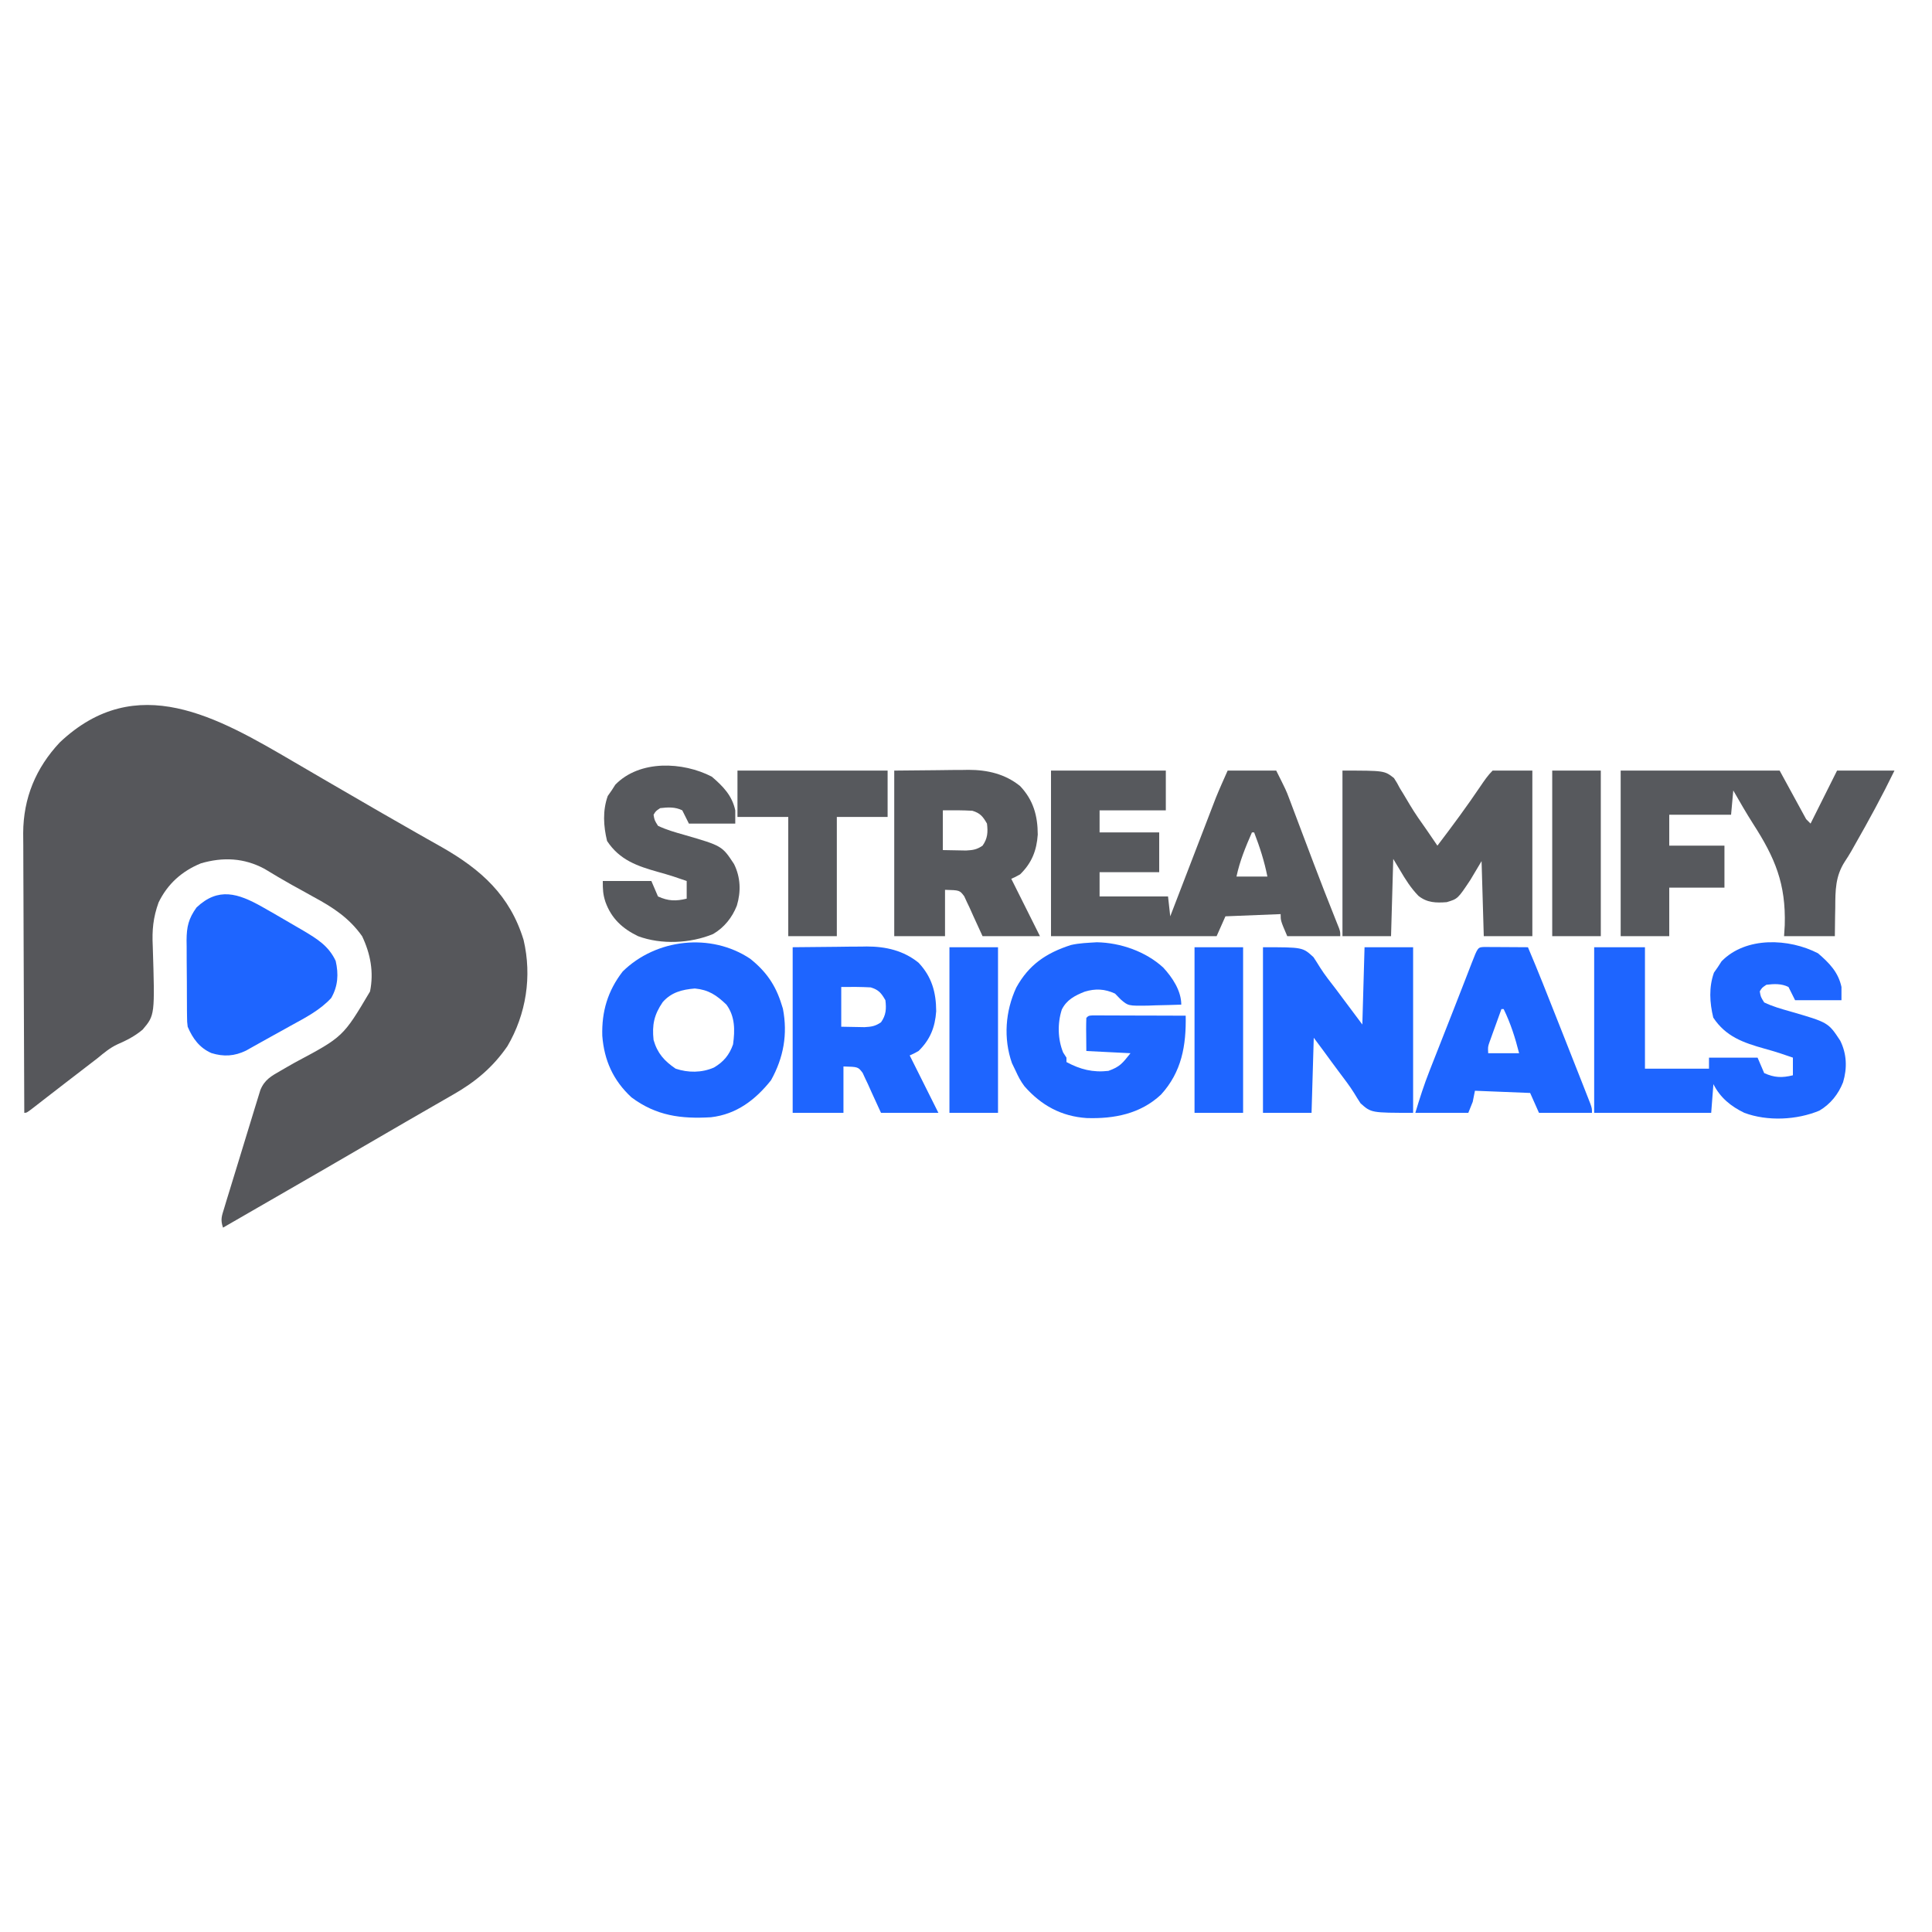
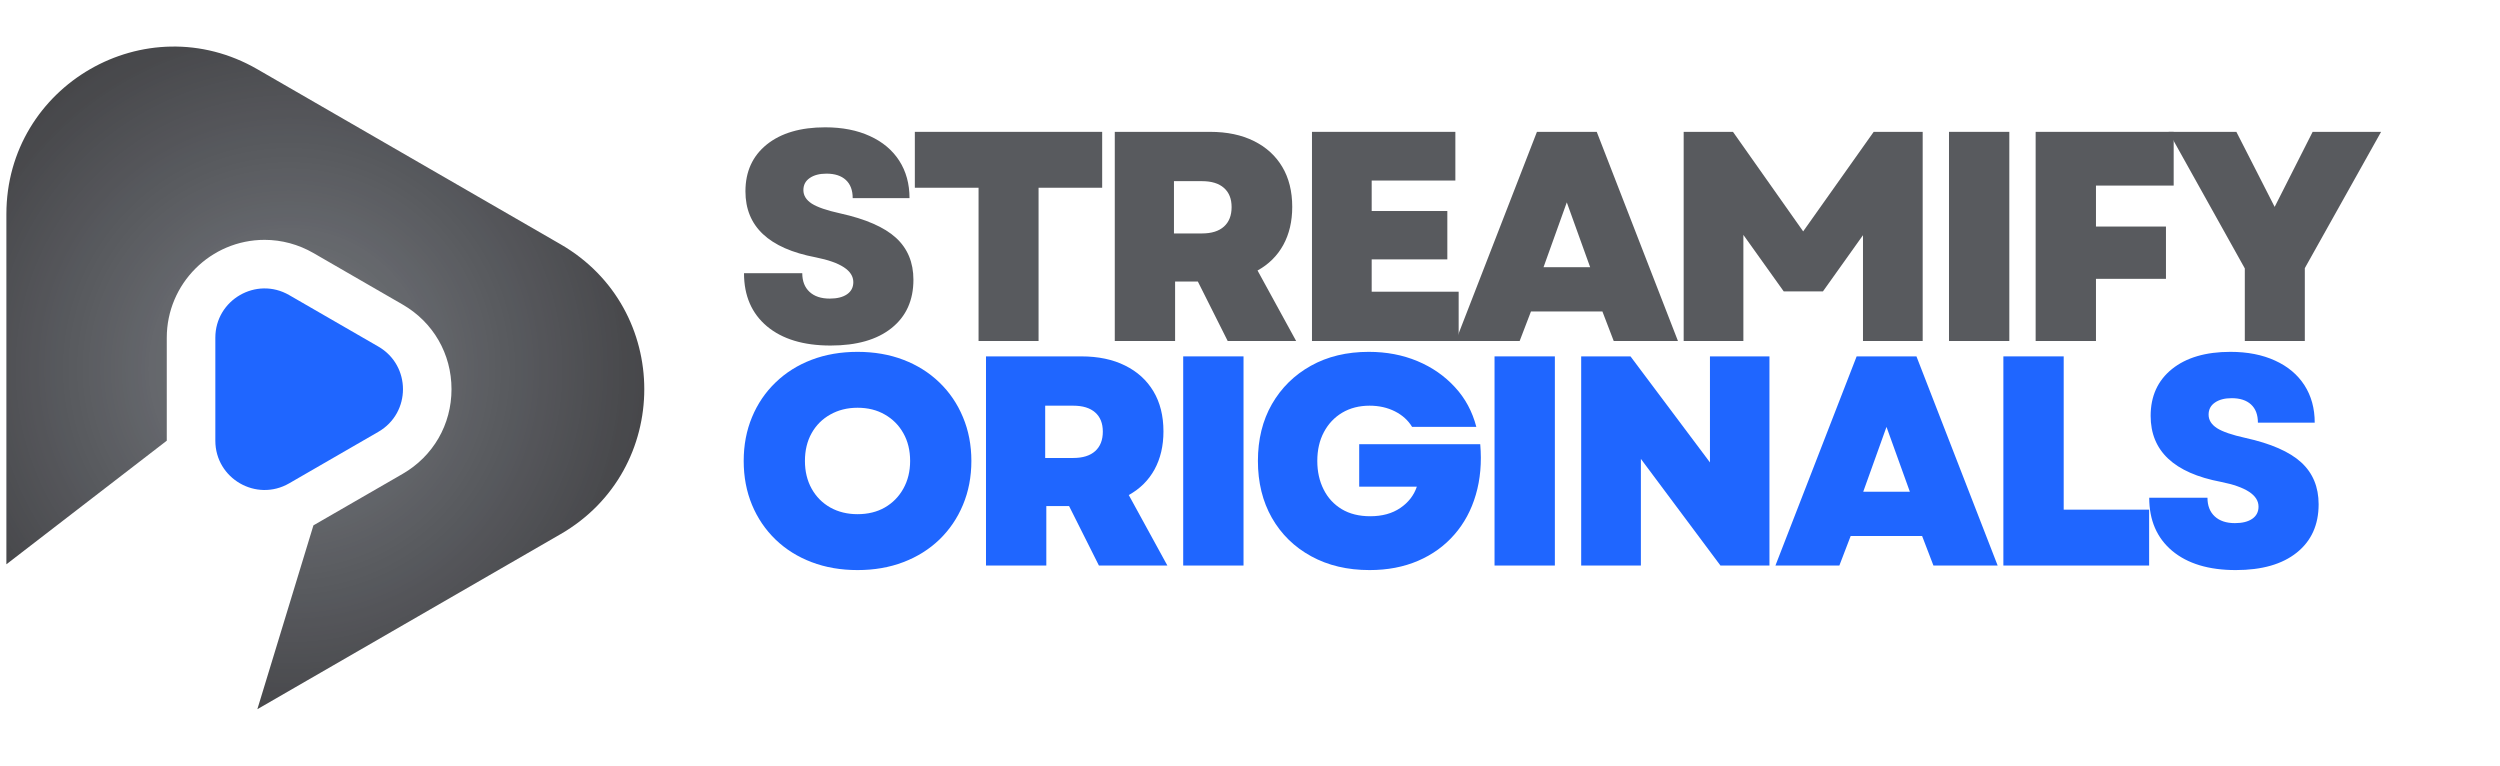
- <svg xmlns="http://www.w3.org/2000/svg" version="1.1" width="875" height="875">
-   <path d="M0 0 C2.031 1.185 4.062 2.37 6.094 3.555 C9.051 5.279 12.008 7.004 14.963 8.731 C22.254 12.989 29.561 17.219 36.875 21.438 C37.945 22.056 39.015 22.674 40.118 23.311 C45.149 26.215 50.185 29.11 55.242 31.97 C56.992 32.961 58.741 33.954 60.489 34.949 C62.663 36.186 64.841 37.416 67.023 38.638 C84.932 48.85 97.96 60.525 104.133 80.703 C108 97.175 105.3 114.352 96.812 128.812 C90.216 138.374 82.286 145.026 72.241 150.727 C69.562 152.249 66.896 153.794 64.23 155.34 C59.766 157.925 55.297 160.501 50.824 163.07 C44.534 166.687 38.264 170.337 32 174 C20.491 180.725 8.947 187.389 -2.604 194.043 C-8.024 197.166 -13.443 200.294 -18.862 203.42 C-21.65 205.029 -24.438 206.638 -27.227 208.246 C-28.15 208.779 -29.074 209.312 -30.026 209.861 C-30.677 210.237 -31.329 210.613 -32 211 C-33.253 207.24 -32.564 205.781 -31.417 202.016 C-30.861 200.169 -30.861 200.169 -30.293 198.284 C-29.878 196.939 -29.463 195.595 -29.047 194.25 C-28.626 192.872 -28.206 191.493 -27.786 190.114 C-26.904 187.224 -26.016 184.336 -25.123 181.449 C-23.979 177.751 -22.852 174.047 -21.73 170.342 C-20.865 167.494 -19.992 164.648 -19.115 161.803 C-18.696 160.439 -18.28 159.074 -17.866 157.708 C-17.287 155.797 -16.694 153.891 -16.101 151.984 C-15.767 150.899 -15.433 149.813 -15.089 148.694 C-13.195 144.008 -10.129 142.343 -5.844 139.891 C-4.308 139.005 -4.308 139.005 -2.742 138.102 C-1.672 137.491 -0.602 136.88 0.5 136.25 C22.397 124.593 22.397 124.593 34.586 104.043 C36.36 95.289 34.799 86.98 31 79 C25.19 70.797 17.91 66.025 9.188 61.312 C6.973 60.08 4.758 58.847 2.543 57.613 C1.459 57.02 0.376 56.426 -0.741 55.815 C-4.969 53.461 -9.114 50.977 -13.253 48.469 C-22.522 43.511 -32.009 43.098 -42 46 C-50.624 49.529 -57.104 55.332 -61.176 63.715 C-63.651 70.576 -64.183 76.304 -63.816 83.512 C-62.842 114.75 -62.842 114.75 -68.387 121.301 C-71.837 124.22 -75.653 126.188 -79.789 127.971 C-83.184 129.551 -85.881 131.814 -88.75 134.188 C-89.786 134.985 -90.823 135.783 -91.891 136.605 C-93.43 137.791 -93.43 137.791 -95 139 C-96.078 139.83 -97.156 140.659 -98.234 141.488 C-98.774 141.903 -99.313 142.318 -99.869 142.746 C-100.946 143.574 -102.023 144.401 -103.1 145.229 C-105.963 147.429 -108.821 149.636 -111.672 151.852 C-112.271 152.316 -112.869 152.78 -113.486 153.258 C-114.643 154.154 -115.798 155.053 -116.951 155.953 C-120.888 159 -120.888 159 -122 159 C-122.094 141.362 -122.164 123.724 -122.207 106.086 C-122.228 97.895 -122.256 89.704 -122.302 81.513 C-122.342 74.369 -122.367 67.225 -122.376 60.081 C-122.382 56.302 -122.394 52.524 -122.423 48.746 C-122.45 45.18 -122.458 41.614 -122.452 38.047 C-122.454 36.135 -122.475 34.224 -122.498 32.312 C-122.423 16.419 -116.79 2.837 -105.938 -8.75 C-71.199 -41.593 -34.374 -20.112 0 0 Z " fill="#56575B" transform="translate(133,345)" />
-   <path d="M0 0 C17.16 0 34.32 0 52 0 C52 5.94 52 11.88 52 18 C42.1 18 32.2 18 22 18 C22 21.3 22 24.6 22 28 C30.91 28 39.82 28 49 28 C49 33.94 49 39.88 49 46 C40.09 46 31.18 46 22 46 C22 49.63 22 53.26 22 57 C32.23 57 42.46 57 53 57 C53.495 61.455 53.495 61.455 54 66 C54.267 65.306 54.533 64.612 54.808 63.897 C57.336 57.32 59.866 50.745 62.398 44.171 C63.7 40.792 65 37.412 66.299 34.032 C67.555 30.763 68.813 27.495 70.072 24.228 C70.781 22.39 71.487 20.55 72.193 18.71 C72.633 17.57 73.073 16.429 73.526 15.254 C74.099 13.765 74.099 13.765 74.684 12.246 C76.356 8.122 78.193 4.067 80 0 C87.26 0 94.52 0 102 0 C106.5 8.999 106.5 8.999 107.78 12.399 C108.071 13.165 108.363 13.932 108.663 14.722 C108.963 15.527 109.264 16.331 109.574 17.16 C110.063 18.45 110.063 18.45 110.561 19.766 C111.607 22.53 112.647 25.296 113.688 28.062 C115.117 31.846 116.548 35.628 117.98 39.41 C118.329 40.332 118.678 41.254 119.037 42.204 C122.151 50.427 125.344 58.615 128.612 66.778 C128.936 67.593 129.26 68.409 129.594 69.25 C130.007 70.279 130.007 70.279 130.428 71.328 C131 73 131 73 131 75 C123.08 75 115.16 75 107 75 C104 68 104 68 104 65 C91.625 65.495 91.625 65.495 79 66 C77.68 68.97 76.36 71.94 75 75 C50.25 75 25.5 75 0 75 C0 50.25 0 25.5 0 0 Z M91 28 C88.121 34.593 85.491 40.95 84 48 C88.62 48 93.24 48 98 48 C96.631 41.042 94.547 34.614 92 28 C91.67 28 91.34 28 91 28 Z " fill="#57595D" transform="translate(476,349)" />
-   <path d="M0 0 C5.066 4.342 9.197 8.538 10.625 15.25 C10.625 17.23 10.625 19.21 10.625 21.25 C3.695 21.25 -3.235 21.25 -10.375 21.25 C-11.365 19.27 -12.355 17.29 -13.375 15.25 C-16.545 13.665 -19.922 13.826 -23.375 14.25 C-25.384 15.584 -25.384 15.584 -26.375 17.25 C-25.959 19.72 -25.959 19.72 -24.375 22.25 C-20.524 24.098 -16.678 25.164 -12.57 26.332 C4.639 31.323 4.639 31.323 10.062 39.562 C13.05 45.59 13.261 52.02 11.348 58.406 C9.23 63.808 5.633 68.302 0.625 71.25 C-9.62 75.526 -22.888 76.157 -33.375 72.25 C-39.455 69.32 -44.307 65.386 -47.375 59.25 C-47.705 63.54 -48.035 67.83 -48.375 72.25 C-65.865 72.25 -83.355 72.25 -101.375 72.25 C-101.375 47.5 -101.375 22.75 -101.375 -2.75 C-93.785 -2.75 -86.195 -2.75 -78.375 -2.75 C-78.375 15.4 -78.375 33.55 -78.375 52.25 C-68.805 52.25 -59.235 52.25 -49.375 52.25 C-49.375 50.6 -49.375 48.95 -49.375 47.25 C-42.115 47.25 -34.855 47.25 -27.375 47.25 C-26.385 49.56 -25.395 51.87 -24.375 54.25 C-19.724 56.356 -16.296 56.45 -11.375 55.25 C-11.375 52.61 -11.375 49.97 -11.375 47.25 C-12.53 46.858 -13.685 46.466 -14.875 46.062 C-15.69 45.785 -16.504 45.508 -17.344 45.223 C-19.62 44.492 -21.915 43.823 -24.219 43.184 C-33.751 40.511 -41.731 37.772 -47.438 29.125 C-49.078 22.346 -49.492 15.378 -47.125 8.75 C-46.259 7.513 -46.259 7.513 -45.375 6.25 C-44.818 5.384 -44.261 4.518 -43.688 3.625 C-32.66 -7.7 -13.099 -6.792 0 0 Z " fill="#1E65FF" transform="translate(823.375,431.75)" />
-   <path d="M0 0 C23.76 0 47.52 0 72 0 C75.96 7.26 79.92 14.52 84 22 C84.99 22.99 84.99 22.99 86 24 C89.96 16.08 93.92 8.16 98 0 C106.58 0 115.16 0 124 0 C118.427 11.473 112.377 22.579 106.051 33.652 C105.539 34.564 105.027 35.475 104.499 36.414 C103.557 38.039 102.57 39.639 101.522 41.198 C97.212 47.871 97.225 54.271 97.188 62.062 C97.162 63.31 97.137 64.557 97.111 65.842 C97.053 68.894 97.023 71.947 97 75 C89.41 75 81.82 75 74 75 C74.102 73.364 74.204 71.728 74.309 70.043 C74.877 51.26 69.884 39.465 59.968 24.086 C56.82 19.15 53.916 14.076 51 9 C50.67 12.63 50.34 16.26 50 20 C40.76 20 31.52 20 22 20 C22 24.62 22 29.24 22 34 C30.25 34 38.5 34 47 34 C47 40.27 47 46.54 47 53 C38.75 53 30.5 53 22 53 C22 60.26 22 67.52 22 75 C14.74 75 7.48 75 0 75 C0 50.25 0 25.5 0 0 Z " fill="#57595D" transform="translate(734,349)" />
-   <path d="M0 0 C19 0 19 0 23.312 3.375 C24.736 5.59 24.736 5.59 26 8 C26.497 8.804 26.993 9.608 27.505 10.437 C28.532 12.101 29.533 13.781 30.509 15.476 C32.892 19.511 35.615 23.297 38.312 27.125 C39.882 29.412 41.441 31.706 43 34 C49.732 25.165 56.31 16.267 62.521 7.055 C64.23 4.527 65.837 2.163 68 0 C73.94 0 79.88 0 86 0 C86 24.75 86 49.5 86 75 C78.74 75 71.48 75 64 75 C63.67 63.78 63.34 52.56 63 41 C60.494 45.208 60.494 45.208 57.938 49.5 C52.233 58.082 52.233 58.082 47.215 59.586 C42.373 59.95 38.356 59.881 34.409 56.73 C30.975 53.213 28.477 49.226 26 45 C24.515 42.525 24.515 42.525 23 40 C22.67 51.55 22.34 63.1 22 75 C14.74 75 7.48 75 0 75 C0 50.25 0 25.5 0 0 Z " fill="#57595D" transform="translate(608,349)" />
-   <path d="M0 0 C10.71 0.189 22.129 4.171 30.062 11.438 C34.236 15.938 38.25 21.987 38.25 28.25 C34.375 28.396 30.502 28.484 26.625 28.562 C24.983 28.625 24.983 28.625 23.309 28.689 C14.196 28.828 14.196 28.828 10.746 25.824 C9.922 24.975 9.099 24.125 8.25 23.25 C3.596 21.106 -0.614 20.895 -5.5 22.375 C-9.946 24.144 -13.656 26.05 -15.859 30.48 C-17.869 36.73 -17.709 43.892 -15.25 49.938 C-14.755 50.701 -14.26 51.464 -13.75 52.25 C-13.75 52.91 -13.75 53.57 -13.75 54.25 C-7.528 57.6 -1.788 59.059 5.25 58.25 C10.482 56.375 11.573 54.846 15.25 50.25 C8.65 49.92 2.05 49.59 -4.75 49.25 C-4.771 46.796 -4.791 44.341 -4.812 41.812 C-4.822 41.038 -4.831 40.264 -4.84 39.467 C-4.847 37.728 -4.8 35.989 -4.75 34.25 C-3.75 33.25 -3.75 33.25 -1.959 33.13 C-1.18 33.132 -0.4 33.134 0.403 33.136 C1.283 33.137 2.164 33.137 3.072 33.137 C4.029 33.142 4.986 33.147 5.973 33.152 C7.435 33.154 7.435 33.154 8.928 33.157 C12.056 33.162 15.184 33.175 18.312 33.188 C20.428 33.193 22.543 33.197 24.658 33.201 C29.855 33.212 35.053 33.229 40.25 33.25 C40.507 46.753 38.452 58.726 29.062 69 C19.731 77.743 7.793 80.013 -4.578 79.617 C-16.108 78.865 -25.198 73.84 -32.75 65.25 C-34.502 62.919 -35.521 60.954 -36.75 58.25 C-37.585 56.517 -37.585 56.517 -38.438 54.75 C-42.379 43.513 -41.436 31.218 -36.492 20.531 C-30.762 10.136 -22.94 4.864 -11.75 1.25 C-7.854 0.343 -3.986 0.266 0 0 Z " fill="#1E65FF" transform="translate(496.75,426.75)" />
-   <path d="M0 0 C7.217 5.739 11.558 11.983 14.25 20.789 C14.441 21.39 14.632 21.99 14.828 22.609 C17.067 34.176 15.126 44.838 9.438 55.039 C2.417 63.865 -6.16 70.46 -17.75 71.789 C-31.366 72.593 -42.525 71.146 -53.75 62.789 C-62.024 55.148 -66.113 46.047 -66.973 34.902 C-67.296 23.924 -64.506 14.547 -57.75 5.789 C-42.656 -9.078 -17.798 -11.885 0 0 Z M-39.625 19.664 C-43.525 25.4 -44.482 29.928 -43.75 36.789 C-42.006 42.841 -38.864 46.325 -33.75 49.789 C-28.066 51.684 -21.983 51.682 -16.438 49.289 C-12.068 46.737 -9.422 43.573 -7.75 38.789 C-6.873 32.365 -6.801 26.187 -10.75 20.789 C-15.269 16.467 -18.827 14.065 -25.062 13.477 C-30.85 13.967 -35.691 15.175 -39.625 19.664 Z " fill="#1E65FF" transform="translate(339.75,434.2109)" />
-   <path d="M0 0 C18 0 18 0 22.875 4.5 C23.893 6.052 24.908 7.607 25.865 9.198 C28.068 12.695 30.675 15.909 33.188 19.188 C34.163 20.492 35.135 21.798 36.105 23.105 C39.059 27.079 42.03 31.039 45 35 C45.33 23.45 45.66 11.9 46 0 C53.26 0 60.52 0 68 0 C68 24.75 68 49.5 68 75 C49 75 49 75 44.188 70.688 C43.179 69.126 42.174 67.561 41.227 65.962 C39.193 62.71 36.849 59.692 34.548 56.626 C32.163 53.447 29.823 50.236 27.483 47.024 C26.004 45.005 24.502 43.002 23 41 C22.67 52.22 22.34 63.44 22 75 C14.74 75 7.48 75 0 75 C0 50.25 0 25.5 0 0 Z " fill="#1E65FF" transform="translate(572,429)" />
-   <path d="M0 0 C9.838 -0.093 9.838 -0.093 19.875 -0.188 C21.924 -0.215 23.974 -0.242 26.085 -0.27 C27.742 -0.279 29.398 -0.287 31.055 -0.293 C31.889 -0.308 32.723 -0.324 33.582 -0.339 C42.167 -0.343 50.218 1.51 57 7 C63.012 13.355 64.974 20.435 65 29 C64.494 36.264 62.265 41.861 57 47 C54.805 48.219 54.805 48.219 53 49 C53.519 50.039 54.039 51.078 54.574 52.148 C58.383 59.766 62.191 67.383 66 75 C57.42 75 48.84 75 40 75 C35.438 65.062 35.438 65.062 34.049 61.926 C33.66 61.116 33.271 60.307 32.871 59.473 C32.489 58.64 32.107 57.807 31.713 56.949 C29.65 54.176 29.65 54.176 23 54 C23 60.93 23 67.86 23 75 C15.41 75 7.82 75 0 75 C0 50.25 0 25.5 0 0 Z M22 18 C22 23.94 22 29.88 22 36 C24.227 36.041 26.455 36.083 28.75 36.125 C30.629 36.16 30.629 36.16 32.547 36.195 C35.748 36.014 37.389 35.77 40 34 C42.302 30.777 42.475 27.88 42 24 C40.128 20.759 38.98 19.303 35.375 18.188 C30.905 17.939 26.477 17.939 22 18 Z " fill="#1E65FF" transform="translate(359,429)" />
-   <path d="M0 0 C9.838 -0.093 9.838 -0.093 19.875 -0.188 C21.924 -0.215 23.974 -0.242 26.085 -0.27 C27.742 -0.279 29.398 -0.287 31.055 -0.293 C31.889 -0.308 32.723 -0.324 33.582 -0.339 C42.167 -0.343 50.218 1.51 57 7 C63.012 13.355 64.974 20.435 65 29 C64.494 36.264 62.265 41.861 57 47 C54.805 48.219 54.805 48.219 53 49 C53.519 50.039 54.039 51.078 54.574 52.148 C58.383 59.766 62.191 67.383 66 75 C57.42 75 48.84 75 40 75 C35.438 65.062 35.438 65.062 34.049 61.926 C33.66 61.116 33.271 60.307 32.871 59.473 C32.489 58.64 32.107 57.807 31.713 56.949 C29.65 54.176 29.65 54.176 23 54 C23 60.93 23 67.86 23 75 C15.41 75 7.82 75 0 75 C0 50.25 0 25.5 0 0 Z M22 18 C22 23.94 22 29.88 22 36 C24.227 36.041 26.455 36.083 28.75 36.125 C30.629 36.16 30.629 36.16 32.547 36.195 C35.748 36.014 37.389 35.77 40 34 C42.302 30.777 42.475 27.88 42 24 C40.128 20.759 38.98 19.303 35.375 18.188 C30.905 17.939 26.477 17.939 22 18 Z " fill="#57595D" transform="translate(405,349)" />
-   <path d="M0 0 C0.794 0.452 1.589 0.905 2.407 1.371 C3.398 1.934 4.388 2.498 5.408 3.078 C8.774 5.01 12.124 6.966 15.47 8.934 C17.112 9.889 17.112 9.889 18.788 10.864 C25.078 14.625 30.248 17.758 33.438 24.574 C34.805 30.543 34.504 35.975 31.407 41.371 C26.316 46.895 19.666 50.299 13.157 53.871 C12.184 54.414 11.211 54.956 10.208 55.516 C8.255 56.602 6.299 57.683 4.34 58.758 C2.349 59.853 0.365 60.959 -1.614 62.076 C-2.577 62.615 -3.541 63.155 -4.534 63.711 C-5.395 64.197 -6.255 64.683 -7.142 65.183 C-12.403 67.733 -17.284 68.033 -22.843 66.309 C-28.184 63.989 -31.353 59.683 -33.593 54.371 C-33.86 52.153 -33.86 52.153 -33.883 49.714 C-33.896 48.796 -33.909 47.877 -33.922 46.932 C-33.924 45.946 -33.926 44.961 -33.929 43.945 C-33.935 42.924 -33.942 41.903 -33.949 40.852 C-33.959 38.692 -33.964 36.533 -33.963 34.373 C-33.968 31.081 -34.004 27.79 -34.042 24.498 C-34.048 22.397 -34.052 20.296 -34.054 18.195 C-34.068 17.216 -34.082 16.237 -34.097 15.227 C-34.056 9.055 -33.205 5.42 -29.593 0.371 C-19.713 -9.002 -10.693 -5.995 0 0 Z " fill="#1E65FF" transform="translate(118.5928,410.6289)" />
-   <path d="M0 0 C0.916 0.005 1.833 0.01 2.777 0.016 C4.261 0.021 4.261 0.021 5.775 0.026 C6.816 0.034 7.857 0.042 8.929 0.051 C10.497 0.058 10.497 0.058 12.095 0.065 C14.686 0.077 17.276 0.093 19.867 0.114 C24.476 10.932 28.766 21.877 33.087 32.812 C34.363 36.04 35.64 39.267 36.918 42.494 C39.241 48.365 41.556 54.238 43.867 60.114 C44.312 61.241 44.312 61.241 44.766 62.392 C45.501 64.257 46.231 66.125 46.961 67.992 C47.528 69.442 47.528 69.442 48.107 70.92 C48.867 73.114 48.867 73.114 48.867 75.114 C40.947 75.114 33.027 75.114 24.867 75.114 C23.547 72.144 22.227 69.174 20.867 66.114 C12.617 65.784 4.367 65.454 -4.133 65.114 C-4.463 66.764 -4.793 68.414 -5.133 70.114 C-5.793 71.764 -6.453 73.414 -7.133 75.114 C-15.053 75.114 -22.973 75.114 -31.133 75.114 C-29.17 68.569 -27.16 62.297 -24.656 55.977 C-24.33 55.142 -24.003 54.307 -23.666 53.447 C-22.617 50.772 -21.563 48.099 -20.508 45.426 C-19.785 43.586 -19.062 41.745 -18.34 39.905 C-16.921 36.289 -15.499 32.675 -14.077 29.061 C-12.411 24.826 -10.759 20.587 -9.114 16.344 C-8.695 15.265 -8.276 14.187 -7.844 13.075 C-7.098 11.15 -6.353 9.225 -5.609 7.298 C-2.827 0.15 -2.827 0.15 0 0 Z M7.867 28.114 C6.861 30.882 5.862 33.653 4.867 36.426 C4.581 37.212 4.295 37.997 4 38.807 C3.729 39.564 3.458 40.322 3.179 41.102 C2.928 41.798 2.677 42.495 2.418 43.212 C1.728 45.264 1.728 45.264 1.867 48.114 C6.487 48.114 11.107 48.114 15.867 48.114 C14.087 41.083 12.039 34.636 8.867 28.114 C8.537 28.114 8.207 28.114 7.867 28.114 Z " fill="#1E65FF" transform="translate(672.1331,428.8865)" />
-   <path d="M0 0 C5.066 4.342 9.197 8.538 10.625 15.25 C10.625 17.23 10.625 19.21 10.625 21.25 C3.695 21.25 -3.235 21.25 -10.375 21.25 C-11.365 19.27 -12.355 17.29 -13.375 15.25 C-16.545 13.665 -19.922 13.826 -23.375 14.25 C-25.384 15.584 -25.384 15.584 -26.375 17.25 C-25.959 19.72 -25.959 19.72 -24.375 22.25 C-20.524 24.098 -16.678 25.164 -12.57 26.332 C4.639 31.323 4.639 31.323 10.062 39.562 C13.05 45.59 13.261 52.02 11.348 58.406 C9.23 63.808 5.633 68.302 0.625 71.25 C-9.62 75.526 -22.888 76.157 -33.375 72.25 C-40.468 68.832 -45.486 64.229 -48.188 56.688 C-49.315 53.193 -49.375 51.133 -49.375 47.25 C-42.115 47.25 -34.855 47.25 -27.375 47.25 C-26.385 49.56 -25.395 51.87 -24.375 54.25 C-19.724 56.356 -16.296 56.45 -11.375 55.25 C-11.375 52.61 -11.375 49.97 -11.375 47.25 C-12.53 46.858 -13.685 46.466 -14.875 46.062 C-15.69 45.785 -16.504 45.508 -17.344 45.223 C-19.62 44.492 -21.915 43.823 -24.219 43.184 C-33.751 40.511 -41.731 37.772 -47.438 29.125 C-49.078 22.346 -49.492 15.378 -47.125 8.75 C-46.547 7.925 -45.97 7.1 -45.375 6.25 C-44.818 5.384 -44.261 4.518 -43.688 3.625 C-32.66 -7.7 -13.099 -6.792 0 0 Z " fill="#57595D" transform="translate(322.375,351.75)" />
-   <path d="M0 0 C22.44 0 44.88 0 68 0 C68 6.93 68 13.86 68 21 C60.41 21 52.82 21 45 21 C45 38.82 45 56.64 45 75 C37.74 75 30.48 75 23 75 C23 57.18 23 39.36 23 21 C15.41 21 7.82 21 0 21 C0 14.07 0 7.14 0 0 Z " fill="#57595D" transform="translate(334,349)" />
-   <path d="M0 0 C7.26 0 14.52 0 22 0 C22 24.75 22 49.5 22 75 C14.74 75 7.48 75 0 75 C0 50.25 0 25.5 0 0 Z " fill="#1E65FF" transform="translate(541,429)" />
-   <path d="M0 0 C7.26 0 14.52 0 22 0 C22 24.75 22 49.5 22 75 C14.74 75 7.48 75 0 75 C0 50.25 0 25.5 0 0 Z " fill="#1E65FF" transform="translate(430,429)" />
-   <path d="M0 0 C7.26 0 14.52 0 22 0 C22 24.75 22 49.5 22 75 C14.74 75 7.48 75 0 75 C0 50.25 0 25.5 0 0 Z " fill="#57595D" transform="translate(703,349)" />
+ <svg xmlns="http://www.w3.org/2000/svg" width="506" zoomAndPan="magnify" viewBox="0 0 379.5 116.25" height="155" preserveAspectRatio="xMidYMid meet" version="1.2">
+   <defs>
+     <clipPath id="13f2914c7b">
+       <path d="M 0.969 7.059 L 97.801 7.059 L 97.801 107.656 L 0.969 107.656 Z M 0.969 7.059 " />
+     </clipPath>
+     <clipPath id="10edd9350c">
+       <path d="M 85.102 37.086 L 39.066 10.508 C 22.133 0.73 0.969 12.949 0.969 32.504 L 0.969 85.66 L 25.316 66.898 L 25.316 51.266 C 25.316 43.074 31.98 36.41 40.168 36.41 C 42.75 36.41 45.312 37.102 47.578 38.41 L 61.121 46.23 C 65.766 48.91 68.539 53.715 68.539 59.082 C 68.539 64.445 65.766 69.25 61.121 71.934 L 47.578 79.75 L 39.066 107.656 L 85.102 81.078 C 102.035 71.301 102.035 46.863 85.102 37.086 Z M 85.102 37.086 " />
+     </clipPath>
+     <clipPath id="a9b36ceafc">
+       <path d="M 85.102 37.086 L 39.066 10.508 C 22.133 0.73 0.969 12.949 0.969 32.504 L 0.969 85.66 L 25.316 66.898 L 25.316 51.266 C 25.316 43.074 31.98 36.41 40.168 36.41 C 42.75 36.41 45.312 37.102 47.578 38.41 L 61.121 46.23 C 65.766 48.91 68.539 53.715 68.539 59.082 C 68.539 64.445 65.766 69.25 61.121 71.934 L 47.578 79.75 L 39.066 107.656 L 85.102 81.078 C 102.035 71.301 102.035 46.863 85.102 37.086 " />
+     </clipPath>
+     <radialGradient gradientTransform="matrix(1,0,0,1,43.88057,55.96359)" id="eacc848b75" gradientUnits="userSpaceOnUse" r="69.171" cx="0" fx="0" cy="0" fy="0">
+       <stop style="stop-color:#797b80;stop-opacity:1;" offset="0" />
+       <stop style="stop-color:#787b80;stop-opacity:1;" offset="0.016" />
+       <stop style="stop-color:#787a7f;stop-opacity:1;" offset="0.02" />
+       <stop style="stop-color:#777a7f;stop-opacity:1;" offset="0.023" />
+       <stop style="stop-color:#77797e;stop-opacity:1;" offset="0.027" />
+       <stop style="stop-color:#77797d;stop-opacity:1;" offset="0.039" />
+       <stop style="stop-color:#76797c;stop-opacity:1;" offset="0.051" />
+       <stop style="stop-color:#75787c;stop-opacity:1;" offset="0.062" />
+       <stop style="stop-color:#75787b;stop-opacity:1;" offset="0.066" />
+       <stop style="stop-color:#74777b;stop-opacity:1;" offset="0.07" />
+       <stop style="stop-color:#74777b;stop-opacity:1;" offset="0.074" />
+       <stop style="stop-color:#74767a;stop-opacity:1;" offset="0.086" />
+       <stop style="stop-color:#73757a;stop-opacity:1;" offset="0.098" />
+       <stop style="stop-color:#72757a;stop-opacity:1;" offset="0.102" />
+       <stop style="stop-color:#727479;stop-opacity:1;" offset="0.105" />
+       <stop style="stop-color:#717479;stop-opacity:1;" offset="0.109" />
+       <stop style="stop-color:#707478;stop-opacity:1;" offset="0.121" />
+       <stop style="stop-color:#707377;stop-opacity:1;" offset="0.133" />
+       <stop style="stop-color:#707277;stop-opacity:1;" offset="0.145" />
+       <stop style="stop-color:#6f7177;stop-opacity:1;" offset="0.148" />
+       <stop style="stop-color:#6f7176;stop-opacity:1;" offset="0.152" />
+       <stop style="stop-color:#6f7176;stop-opacity:1;" offset="0.156" />
+       <stop style="stop-color:#6e7075;stop-opacity:1;" offset="0.168" />
+       <stop style="stop-color:#6d7075;stop-opacity:1;" offset="0.172" />
+       <stop style="stop-color:#6d6f74;stop-opacity:1;" offset="0.184" />
+       <stop style="stop-color:#6d6f74;stop-opacity:1;" offset="0.188" />
+       <stop style="stop-color:#6d6e74;stop-opacity:1;" offset="0.191" />
+       <stop style="stop-color:#6c6e73;stop-opacity:1;" offset="0.195" />
+       <stop style="stop-color:#6c6d72;stop-opacity:1;" offset="0.199" />
+       <stop style="stop-color:#6b6d71;stop-opacity:1;" offset="0.211" />
+       <stop style="stop-color:#6a6d71;stop-opacity:1;" offset="0.223" />
+       <stop style="stop-color:#6a6c71;stop-opacity:1;" offset="0.227" />
+       <stop style="stop-color:#6a6c70;stop-opacity:1;" offset="0.23" />
+       <stop style="stop-color:#6a6b6f;stop-opacity:1;" offset="0.234" />
+       <stop style="stop-color:#696b6f;stop-opacity:1;" offset="0.246" />
+       <stop style="stop-color:#686a6e;stop-opacity:1;" offset="0.258" />
+       <stop style="stop-color:#67696e;stop-opacity:1;" offset="0.266" />
+       <stop style="stop-color:#66696d;stop-opacity:1;" offset="0.273" />
+       <stop style="stop-color:#65686c;stop-opacity:1;" offset="0.281" />
+       <stop style="stop-color:#65686c;stop-opacity:1;" offset="0.289" />
+       <stop style="stop-color:#65676c;stop-opacity:1;" offset="0.297" />
+       <stop style="stop-color:#65676c;stop-opacity:1;" offset="0.305" />
+       <stop style="stop-color:#64666b;stop-opacity:1;" offset="0.312" />
+       <stop style="stop-color:#63656b;stop-opacity:1;" offset="0.32" />
+       <stop style="stop-color:#63646a;stop-opacity:1;" offset="0.328" />
+       <stop style="stop-color:#626469;stop-opacity:1;" offset="0.336" />
+       <stop style="stop-color:#616469;stop-opacity:1;" offset="0.344" />
+       <stop style="stop-color:#616468;stop-opacity:1;" offset="0.352" />
+       <stop style="stop-color:#616368;stop-opacity:1;" offset="0.355" />
+       <stop style="stop-color:#606367;stop-opacity:1;" offset="0.363" />
+       <stop style="stop-color:#606266;stop-opacity:1;" offset="0.371" />
+       <stop style="stop-color:#606166;stop-opacity:1;" offset="0.379" />
+       <stop style="stop-color:#5f6165;stop-opacity:1;" offset="0.387" />
+       <stop style="stop-color:#5e6065;stop-opacity:1;" offset="0.395" />
+       <stop style="stop-color:#5e6064;stop-opacity:1;" offset="0.402" />
+       <stop style="stop-color:#5d5f64;stop-opacity:1;" offset="0.41" />
+       <stop style="stop-color:#5d5e63;stop-opacity:1;" offset="0.418" />
+       <stop style="stop-color:#5c5e63;stop-opacity:1;" offset="0.426" />
+       <stop style="stop-color:#5c5e62;stop-opacity:1;" offset="0.434" />
+       <stop style="stop-color:#5c5e62;stop-opacity:1;" offset="0.438" />
+       <stop style="stop-color:#5b5d61;stop-opacity:1;" offset="0.441" />
+       <stop style="stop-color:#5b5d61;stop-opacity:1;" offset="0.449" />
+       <stop style="stop-color:#5a5c60;stop-opacity:1;" offset="0.457" />
+       <stop style="stop-color:#595b5f;stop-opacity:1;" offset="0.473" />
+       <stop style="stop-color:#595b5f;stop-opacity:1;" offset="0.48" />
+       <stop style="stop-color:#585a5e;stop-opacity:1;" offset="0.488" />
+       <stop style="stop-color:#57595d;stop-opacity:1;" offset="0.504" />
+       <stop style="stop-color:#57595d;stop-opacity:1;" offset="0.508" />
+       <stop style="stop-color:#56595d;stop-opacity:1;" offset="0.512" />
+       <stop style="stop-color:#56585d;stop-opacity:1;" offset="0.516" />
+       <stop style="stop-color:#56585d;stop-opacity:1;" offset="0.52" />
+       <stop style="stop-color:#56585c;stop-opacity:1;" offset="0.523" />
+       <stop style="stop-color:#56575c;stop-opacity:1;" offset="0.527" />
+       <stop style="stop-color:#56575c;stop-opacity:1;" offset="0.531" />
+       <stop style="stop-color:#56575b;stop-opacity:1;" offset="0.535" />
+       <stop style="stop-color:#55565b;stop-opacity:1;" offset="0.539" />
+       <stop style="stop-color:#55565b;stop-opacity:1;" offset="0.543" />
+       <stop style="stop-color:#55565a;stop-opacity:1;" offset="0.547" />
+       <stop style="stop-color:#54555a;stop-opacity:1;" offset="0.551" />
+       <stop style="stop-color:#545559;stop-opacity:1;" offset="0.555" />
+       <stop style="stop-color:#545559;stop-opacity:1;" offset="0.566" />
+       <stop style="stop-color:#545459;stop-opacity:1;" offset="0.57" />
+       <stop style="stop-color:#535458;stop-opacity:1;" offset="0.574" />
+       <stop style="stop-color:#535358;stop-opacity:1;" offset="0.586" />
+       <stop style="stop-color:#525357;stop-opacity:1;" offset="0.59" />
+       <stop style="stop-color:#525357;stop-opacity:1;" offset="0.594" />
+       <stop style="stop-color:#525357;stop-opacity:1;" offset="0.598" />
+       <stop style="stop-color:#515256;stop-opacity:1;" offset="0.602" />
+       <stop style="stop-color:#515256;stop-opacity:1;" offset="0.605" />
+       <stop style="stop-color:#515256;stop-opacity:1;" offset="0.609" />
+       <stop style="stop-color:#515255;stop-opacity:1;" offset="0.613" />
+       <stop style="stop-color:#515155;stop-opacity:1;" offset="0.617" />
+       <stop style="stop-color:#505155;stop-opacity:1;" offset="0.621" />
+       <stop style="stop-color:#505155;stop-opacity:1;" offset="0.625" />
+       <stop style="stop-color:#4f5154;stop-opacity:1;" offset="0.629" />
+       <stop style="stop-color:#4f5054;stop-opacity:1;" offset="0.637" />
+       <stop style="stop-color:#4f5054;stop-opacity:1;" offset="0.645" />
+       <stop style="stop-color:#4e4f53;stop-opacity:1;" offset="0.648" />
+       <stop style="stop-color:#4e4f52;stop-opacity:1;" offset="0.656" />
+       <stop style="stop-color:#4d4e52;stop-opacity:1;" offset="0.664" />
+       <stop style="stop-color:#4d4e51;stop-opacity:1;" offset="0.672" />
+       <stop style="stop-color:#4d4d51;stop-opacity:1;" offset="0.68" />
+       <stop style="stop-color:#4c4d50;stop-opacity:1;" offset="0.688" />
+       <stop style="stop-color:#4b4c50;stop-opacity:1;" offset="0.691" />
+       <stop style="stop-color:#4b4b4f;stop-opacity:1;" offset="0.707" />
+       <stop style="stop-color:#4a4b4e;stop-opacity:1;" offset="0.715" />
+       <stop style="stop-color:#4a4b4e;stop-opacity:1;" offset="0.723" />
+       <stop style="stop-color:#494a4d;stop-opacity:1;" offset="0.727" />
+       <stop style="stop-color:#49494c;stop-opacity:1;" offset="0.734" />
+       <stop style="stop-color:#48494c;stop-opacity:1;" offset="0.75" />
+       <stop style="stop-color:#48494c;stop-opacity:1;" offset="0.758" />
+       <stop style="stop-color:#48484c;stop-opacity:1;" offset="0.762" />
+       <stop style="stop-color:#48484b;stop-opacity:1;" offset="0.766" />
+       <stop style="stop-color:#47484b;stop-opacity:1;" offset="0.77" />
+       <stop style="stop-color:#47474a;stop-opacity:1;" offset="0.773" />
+       <stop style="stop-color:#464749;stop-opacity:1;" offset="0.785" />
+       <stop style="stop-color:#464648;stop-opacity:1;" offset="0.797" />
+       <stop style="stop-color:#454548;stop-opacity:1;" offset="0.809" />
+       <stop style="stop-color:#444447;stop-opacity:1;" offset="0.82" />
+       <stop style="stop-color:#444447;stop-opacity:1;" offset="0.828" />
+       <stop style="stop-color:#434346;stop-opacity:1;" offset="0.836" />
+       <stop style="stop-color:#434246;stop-opacity:1;" offset="0.844" />
+       <stop style="stop-color:#424245;stop-opacity:1;" offset="0.852" />
+       <stop style="stop-color:#424245;stop-opacity:1;" offset="0.859" />
+       <stop style="stop-color:#414144;stop-opacity:1;" offset="0.867" />
+       <stop style="stop-color:#414144;stop-opacity:1;" offset="0.875" />
+       <stop style="stop-color:#414043;stop-opacity:1;" offset="0.883" />
+       <stop style="stop-color:#414043;stop-opacity:1;" offset="0.887" />
+       <stop style="stop-color:#404043;stop-opacity:1;" offset="0.891" />
+       <stop style="stop-color:#404043;stop-opacity:1;" offset="0.895" />
+       <stop style="stop-color:#403f42;stop-opacity:1;" offset="0.898" />
+       <stop style="stop-color:#403f42;stop-opacity:1;" offset="0.902" />
+       <stop style="stop-color:#3f3f42;stop-opacity:1;" offset="0.906" />
+       <stop style="stop-color:#3f3e41;stop-opacity:1;" offset="0.91" />
+       <stop style="stop-color:#3e3e41;stop-opacity:1;" offset="0.918" />
+       <stop style="stop-color:#3e3e40;stop-opacity:1;" offset="0.926" />
+       <stop style="stop-color:#3e3e40;stop-opacity:1;" offset="0.934" />
+       <stop style="stop-color:#3d3d3f;stop-opacity:1;" offset="0.938" />
+       <stop style="stop-color:#3d3d3f;stop-opacity:1;" offset="0.941" />
+       <stop style="stop-color:#3d3c3f;stop-opacity:1;" offset="0.945" />
+       <stop style="stop-color:#3d3c3e;stop-opacity:1;" offset="0.949" />
+       <stop style="stop-color:#3c3b3e;stop-opacity:1;" offset="0.961" />
+       <stop style="stop-color:#3b3b3d;stop-opacity:1;" offset="0.969" />
+       <stop style="stop-color:#3b3b3d;stop-opacity:1;" offset="0.977" />
+       <stop style="stop-color:#3b3a3c;stop-opacity:1;" offset="0.98" />
+       <stop style="stop-color:#3b3a3c;stop-opacity:1;" offset="0.988" />
+       <stop style="stop-color:#3a3a3c;stop-opacity:1;" offset="0.992" />
+       <stop style="stop-color:#3a3a3c;stop-opacity:1;" offset="1" />
+     </radialGradient>
+   </defs>
+   <g id="bd4ef85e47">
+     <path style=" stroke:none;fill-rule:nonzero;fill:#1f66ff;fill-opacity:1;" d="M 43.895 44.793 L 57.434 52.609 C 62.418 55.488 62.418 62.676 57.434 65.551 L 43.895 73.371 C 38.914 76.246 32.688 72.652 32.688 66.898 L 32.688 51.266 C 32.688 45.512 38.914 41.918 43.895 44.793 " />
+     <g clip-rule="nonzero" clip-path="url(#13f2914c7b)">
+       <g clip-rule="nonzero" clip-path="url(#10edd9350c)">
+         <g clip-rule="nonzero" clip-path="url(#a9b36ceafc)">
+           <path style=" stroke:none;fill-rule:nonzero;fill:url(#eacc848b75);" d="M 0.969 7.059 L 0.969 107.656 L 97.801 107.656 L 97.801 7.059 Z M 0.969 7.059 " />
+         </g>
+       </g>
+     </g>
+     <g style="fill:#585a5e;fill-opacity:1;">
+       <g transform="translate(111.3457, 51.76502)">
+         <path style="stroke:none" d="M 14.734 0.688 C 10.629 0.688 7.41 -0.285 5.078 -2.234 C 2.754 -4.191 1.594 -6.879 1.594 -10.297 L 10.438 -10.297 C 10.438 -9.086 10.805 -8.141 11.547 -7.453 C 12.285 -6.773 13.305 -6.438 14.609 -6.438 C 15.723 -6.438 16.598 -6.656 17.234 -7.094 C 17.867 -7.531 18.188 -8.145 18.188 -8.938 C 18.188 -10.688 16.281 -11.941 12.469 -12.703 C 5.363 -14.055 1.812 -17.395 1.812 -22.719 C 1.812 -25.719 2.891 -28.086 5.047 -29.828 C 7.211 -31.566 10.172 -32.438 13.922 -32.438 C 16.523 -32.438 18.785 -31.992 20.703 -31.109 C 22.629 -30.234 24.113 -28.988 25.156 -27.375 C 26.195 -25.758 26.719 -23.863 26.719 -21.688 L 18.094 -21.688 C 18.094 -22.895 17.742 -23.816 17.047 -24.453 C 16.359 -25.086 15.379 -25.406 14.109 -25.406 C 13.047 -25.406 12.195 -25.18 11.562 -24.734 C 10.926 -24.297 10.609 -23.688 10.609 -22.906 C 10.609 -22.094 11.031 -21.41 11.875 -20.859 C 12.727 -20.316 14.164 -19.82 16.188 -19.375 C 20.062 -18.52 22.883 -17.285 24.656 -15.672 C 26.426 -14.055 27.312 -11.93 27.312 -9.297 C 27.312 -6.18 26.207 -3.738 24 -1.969 C 21.789 -0.195 18.703 0.688 14.734 0.688 Z M 14.734 0.688 " />
+       </g>
+     </g>
+     <g style="fill:#585a5e;fill-opacity:1;">
+       <g transform="translate(137.6069, 51.76502)">
+         <path style="stroke:none" d="M 10.938 0 L 10.938 -23.266 L 1.266 -23.266 L 1.266 -31.75 L 29.703 -31.75 L 29.703 -23.266 L 20.047 -23.266 L 20.047 0 Z M 10.938 0 " />
+       </g>
+     </g>
+     <g style="fill:#585a5e;fill-opacity:1;">
+       <g transform="translate(165.8639, 51.76502)">
+         <path style="stroke:none" d="M 3.359 0 L 3.359 -31.75 L 17.828 -31.75 C 20.398 -31.75 22.613 -31.285 24.469 -30.359 C 26.332 -29.441 27.77 -28.133 28.781 -26.438 C 29.789 -24.75 30.297 -22.723 30.297 -20.359 C 30.297 -18.16 29.844 -16.234 28.938 -14.578 C 28.031 -12.93 26.727 -11.641 25.031 -10.703 L 30.891 0 L 20.5 0 L 15.969 -9.031 L 12.516 -9.031 L 12.516 0 Z M 12.344 -16.328 L 16.594 -16.328 C 18.051 -16.328 19.164 -16.676 19.938 -17.375 C 20.707 -18.07 21.094 -19.055 21.094 -20.328 C 21.094 -21.586 20.707 -22.555 19.938 -23.234 C 19.164 -23.922 18.051 -24.266 16.594 -24.266 L 12.344 -24.266 Z M 12.344 -16.328 " />
+       </g>
+     </g>
+     <g style="fill:#585a5e;fill-opacity:1;">
+       <g transform="translate(195.799, 51.76502)">
+         <path style="stroke:none" d="M 3.359 0 L 3.359 -31.75 L 25.125 -31.75 L 25.125 -24.359 L 12.422 -24.359 L 12.422 -19.734 L 23.906 -19.734 L 23.906 -12.391 L 12.422 -12.391 L 12.422 -7.484 L 25.625 -7.484 L 25.625 0 Z M 3.359 0 " />
+       </g>
+     </g>
+     <g style="fill:#585a5e;fill-opacity:1;">
+       <g transform="translate(220.7449, 51.76502)">
+         <path style="stroke:none" d="M 0.234 0 L 12.562 -31.75 L 21.641 -31.75 L 33.969 0 L 24.219 0 L 22.5 -4.484 L 11.656 -4.484 L 9.938 0 Z M 13.562 -11.203 L 20.641 -11.203 L 17.094 -21.047 Z M 13.562 -11.203 " />
+       </g>
+     </g>
+     <g style="fill:#585a5e;fill-opacity:1;">
+       <g transform="translate(252.2222, 51.76502)">
+         <path style="stroke:none" d="M 3.359 0 L 3.359 -31.75 L 10.844 -31.75 L 21.5 -16.641 L 32.203 -31.75 L 39.641 -31.75 L 39.641 0 L 30.578 0 L 30.578 -16.062 L 24.5 -7.531 L 18.547 -7.531 L 12.422 -16.109 L 12.422 0 Z M 3.359 0 " />
+       </g>
+     </g>
+     <g style="fill:#585a5e;fill-opacity:1;">
+       <g transform="translate(292.4987, 51.76502)">
+         <path style="stroke:none" d="M 3.359 0 L 3.359 -31.75 L 12.516 -31.75 L 12.516 0 Z M 3.359 0 " />
+       </g>
+     </g>
+     <g style="fill:#585a5e;fill-opacity:1;">
+       <g transform="translate(305.6519, 51.76502)">
+         <path style="stroke:none" d="M 3.359 0 L 3.359 -31.75 L 24.312 -31.75 L 24.312 -23.594 L 12.516 -23.594 L 12.516 -17.375 L 23.141 -17.375 L 23.141 -9.438 L 12.516 -9.438 L 12.516 0 Z M 3.359 0 " />
+       </g>
+     </g>
+     <g style="fill:#585a5e;fill-opacity:1;">
+       <g transform="translate(328.965, 51.76502)">
+         <path style="stroke:none" d="M 11.797 0 L 11.797 -11.016 L 0.234 -31.75 L 10.516 -31.75 L 13.875 -25.172 L 16.328 -20.359 L 22.094 -31.75 L 32.484 -31.75 L 20.906 -11.062 L 20.906 0 Z M 11.797 0 " />
+       </g>
+     </g>
+     <g style="fill:#1f66ff;fill-opacity:1;">
+       <g transform="translate(111.3457, 85.84905)">
+         <path style="stroke:none" d="M 18.828 0.688 C 16.285 0.688 13.961 0.285 11.859 -0.516 C 9.754 -1.316 7.93 -2.457 6.391 -3.938 C 4.848 -5.426 3.656 -7.18 2.812 -9.203 C 1.969 -11.234 1.547 -13.457 1.547 -15.875 C 1.547 -18.289 1.969 -20.508 2.812 -22.531 C 3.656 -24.562 4.848 -26.316 6.391 -27.797 C 7.93 -29.285 9.754 -30.43 11.859 -31.234 C 13.961 -32.035 16.285 -32.438 18.828 -32.438 C 21.367 -32.438 23.688 -32.035 25.781 -31.234 C 27.883 -30.43 29.707 -29.285 31.25 -27.797 C 32.789 -26.316 33.984 -24.562 34.828 -22.531 C 35.68 -20.508 36.109 -18.289 36.109 -15.875 C 36.109 -13.457 35.68 -11.234 34.828 -9.203 C 33.984 -7.18 32.789 -5.426 31.25 -3.938 C 29.707 -2.457 27.883 -1.316 25.781 -0.516 C 23.688 0.285 21.367 0.688 18.828 0.688 Z M 10.844 -15.875 C 10.844 -14.301 11.18 -12.898 11.859 -11.672 C 12.535 -10.453 13.477 -9.5 14.688 -8.812 C 15.906 -8.133 17.285 -7.797 18.828 -7.797 C 20.398 -7.797 21.781 -8.133 22.969 -8.812 C 24.164 -9.5 25.102 -10.453 25.781 -11.672 C 26.469 -12.898 26.812 -14.301 26.812 -15.875 C 26.812 -17.477 26.469 -18.883 25.781 -20.094 C 25.102 -21.301 24.164 -22.242 22.969 -22.922 C 21.781 -23.609 20.398 -23.953 18.828 -23.953 C 17.285 -23.953 15.906 -23.609 14.688 -22.922 C 13.477 -22.242 12.535 -21.301 11.859 -20.094 C 11.18 -18.883 10.844 -17.477 10.844 -15.875 Z M 10.844 -15.875 " />
+       </g>
+     </g>
+     <g style="fill:#1f66ff;fill-opacity:1;">
+       <g transform="translate(146.3154, 85.84905)">
+         <path style="stroke:none" d="M 3.359 0 L 3.359 -31.75 L 17.828 -31.75 C 20.398 -31.75 22.613 -31.285 24.469 -30.359 C 26.332 -29.441 27.77 -28.133 28.781 -26.438 C 29.789 -24.75 30.297 -22.723 30.297 -20.359 C 30.297 -18.16 29.844 -16.234 28.938 -14.578 C 28.031 -12.93 26.727 -11.641 25.031 -10.703 L 30.891 0 L 20.5 0 L 15.969 -9.031 L 12.516 -9.031 L 12.516 0 Z M 12.344 -16.328 L 16.594 -16.328 C 18.051 -16.328 19.164 -16.676 19.938 -17.375 C 20.707 -18.07 21.094 -19.055 21.094 -20.328 C 21.094 -21.586 20.707 -22.555 19.938 -23.234 C 19.164 -23.922 18.051 -24.266 16.594 -24.266 L 12.344 -24.266 Z M 12.344 -16.328 " />
+       </g>
+     </g>
+     <g style="fill:#1f66ff;fill-opacity:1;">
+       <g transform="translate(176.2506, 85.84905)">
+         <path style="stroke:none" d="M 3.359 0 L 3.359 -31.75 L 12.516 -31.75 L 12.516 0 Z M 3.359 0 " />
+       </g>
+     </g>
+     <g style="fill:#1f66ff;fill-opacity:1;">
+       <g transform="translate(189.4037, 85.84905)">
+         <path style="stroke:none" d="M 18.5 0.688 C 15.145 0.688 12.191 -0.008 9.641 -1.406 C 7.086 -2.801 5.098 -4.742 3.672 -7.234 C 2.254 -9.734 1.547 -12.613 1.547 -15.875 C 1.547 -19.145 2.254 -22.02 3.672 -24.5 C 5.098 -26.977 7.07 -28.922 9.594 -30.328 C 12.113 -31.734 15.039 -32.438 18.375 -32.438 C 21.062 -32.438 23.523 -31.969 25.766 -31.031 C 28.004 -30.094 29.898 -28.773 31.453 -27.078 C 33.016 -25.391 34.098 -23.379 34.703 -21.047 L 24.953 -21.047 C 24.348 -22.047 23.477 -22.832 22.344 -23.406 C 21.207 -23.977 19.926 -24.266 18.5 -24.266 C 16.926 -24.266 15.539 -23.91 14.344 -23.203 C 13.156 -22.492 12.227 -21.508 11.562 -20.25 C 10.895 -19 10.562 -17.539 10.562 -15.875 C 10.562 -14.27 10.879 -12.832 11.516 -11.562 C 12.148 -10.289 13.066 -9.289 14.266 -8.562 C 15.461 -7.844 16.906 -7.484 18.594 -7.484 C 20.406 -7.484 21.926 -7.898 23.156 -8.734 C 24.383 -9.566 25.223 -10.645 25.672 -11.969 L 16.922 -11.969 L 16.922 -18.422 L 35.297 -18.422 C 35.535 -15.641 35.312 -13.082 34.625 -10.75 C 33.945 -8.414 32.859 -6.395 31.359 -4.688 C 29.867 -2.977 28.035 -1.656 25.859 -0.719 C 23.68 0.219 21.227 0.688 18.5 0.688 Z M 18.5 0.688 " />
+       </g>
+     </g>
+     <g style="fill:#1f66ff;fill-opacity:1;">
+       <g transform="translate(223.5117, 85.84905)">
+         <path style="stroke:none" d="M 3.359 0 L 3.359 -31.75 L 12.516 -31.75 L 12.516 0 Z M 3.359 0 " />
+       </g>
+     </g>
+     <g style="fill:#1f66ff;fill-opacity:1;">
+       <g transform="translate(236.6648, 85.84905)">
+         <path style="stroke:none" d="M 3.359 0 L 3.359 -31.75 L 10.844 -31.75 L 22.906 -15.656 L 22.906 -31.75 L 31.938 -31.75 L 31.938 0 L 24.5 0 L 12.422 -16.188 L 12.422 0 Z M 3.359 0 " />
+       </g>
+     </g>
+     <g style="fill:#1f66ff;fill-opacity:1;">
+       <g transform="translate(269.276, 85.84905)">
+         <path style="stroke:none" d="M 0.234 0 L 12.562 -31.75 L 21.641 -31.75 L 33.969 0 L 24.219 0 L 22.5 -4.484 L 11.656 -4.484 L 9.938 0 Z M 13.562 -11.203 L 20.641 -11.203 L 17.094 -21.047 Z M 13.562 -11.203 " />
+       </g>
+     </g>
+     <g style="fill:#1f66ff;fill-opacity:1;">
+       <g transform="translate(300.7533, 85.84905)">
+         <path style="stroke:none" d="M 3.359 0 L 3.359 -31.75 L 12.516 -31.75 L 12.516 -8.484 L 25.484 -8.484 L 25.484 0 Z M 3.359 0 " />
+       </g>
+     </g>
+     <g style="fill:#1f66ff;fill-opacity:1;">
+       <g transform="translate(324.656, 85.84905)">
+         <path style="stroke:none" d="M 14.734 0.688 C 10.629 0.688 7.41 -0.285 5.078 -2.234 C 2.754 -4.191 1.594 -6.879 1.594 -10.297 L 10.438 -10.297 C 10.438 -9.086 10.805 -8.141 11.547 -7.453 C 12.285 -6.773 13.305 -6.438 14.609 -6.438 C 15.723 -6.438 16.598 -6.656 17.234 -7.094 C 17.867 -7.531 18.188 -8.145 18.188 -8.938 C 18.188 -10.688 16.281 -11.941 12.469 -12.703 C 5.363 -14.055 1.812 -17.395 1.812 -22.719 C 1.812 -25.719 2.891 -28.086 5.047 -29.828 C 7.211 -31.566 10.172 -32.438 13.922 -32.438 C 16.523 -32.438 18.785 -31.992 20.703 -31.109 C 22.629 -30.234 24.113 -28.988 25.156 -27.375 C 26.195 -25.758 26.719 -23.863 26.719 -21.688 L 18.094 -21.688 C 18.094 -22.895 17.742 -23.816 17.047 -24.453 C 16.359 -25.086 15.379 -25.406 14.109 -25.406 C 13.047 -25.406 12.195 -25.18 11.562 -24.734 C 10.926 -24.297 10.609 -23.688 10.609 -22.906 C 10.609 -22.094 11.031 -21.41 11.875 -20.859 C 12.727 -20.316 14.164 -19.82 16.188 -19.375 C 20.062 -18.52 22.883 -17.285 24.656 -15.672 C 26.426 -14.055 27.312 -11.93 27.312 -9.297 C 27.312 -6.18 26.207 -3.738 24 -1.969 C 21.789 -0.195 18.703 0.688 14.734 0.688 Z M 14.734 0.688 " />
+       </g>
+     </g>
+   </g>
</svg>
